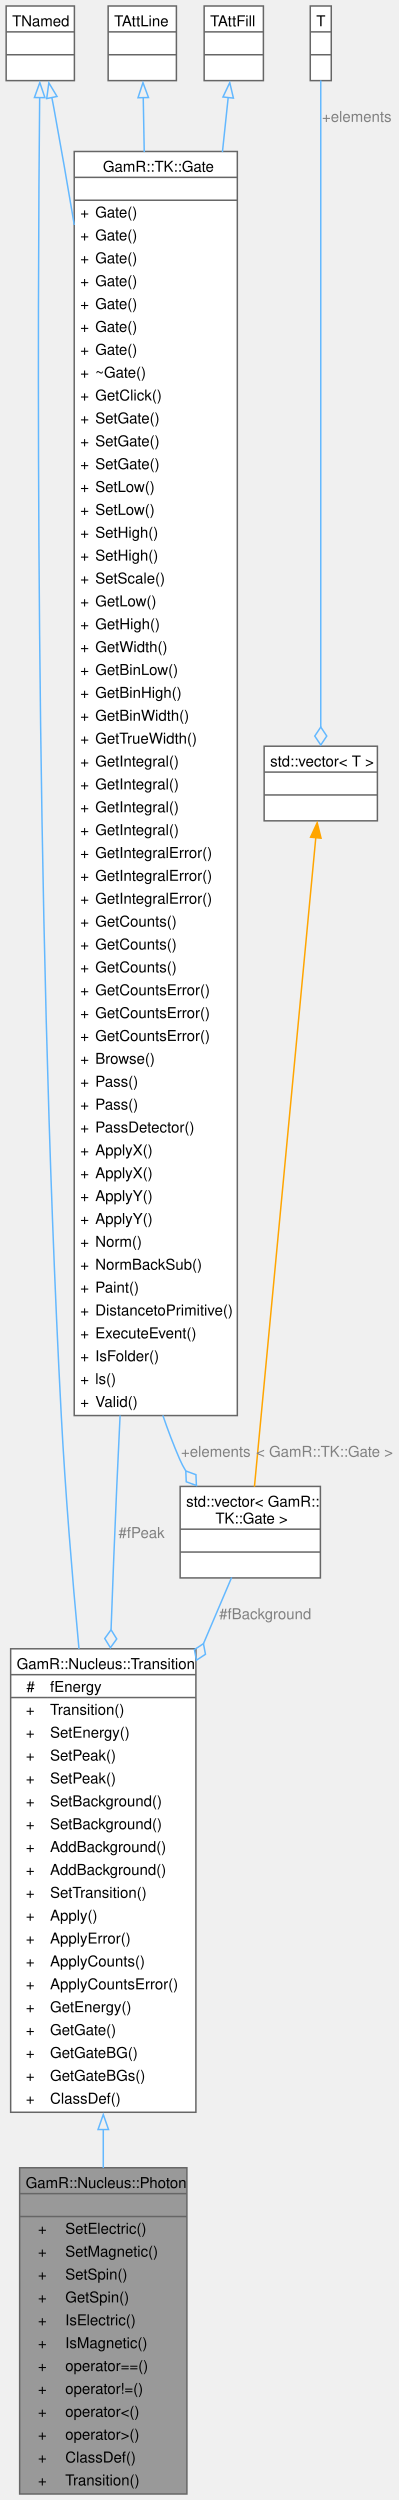
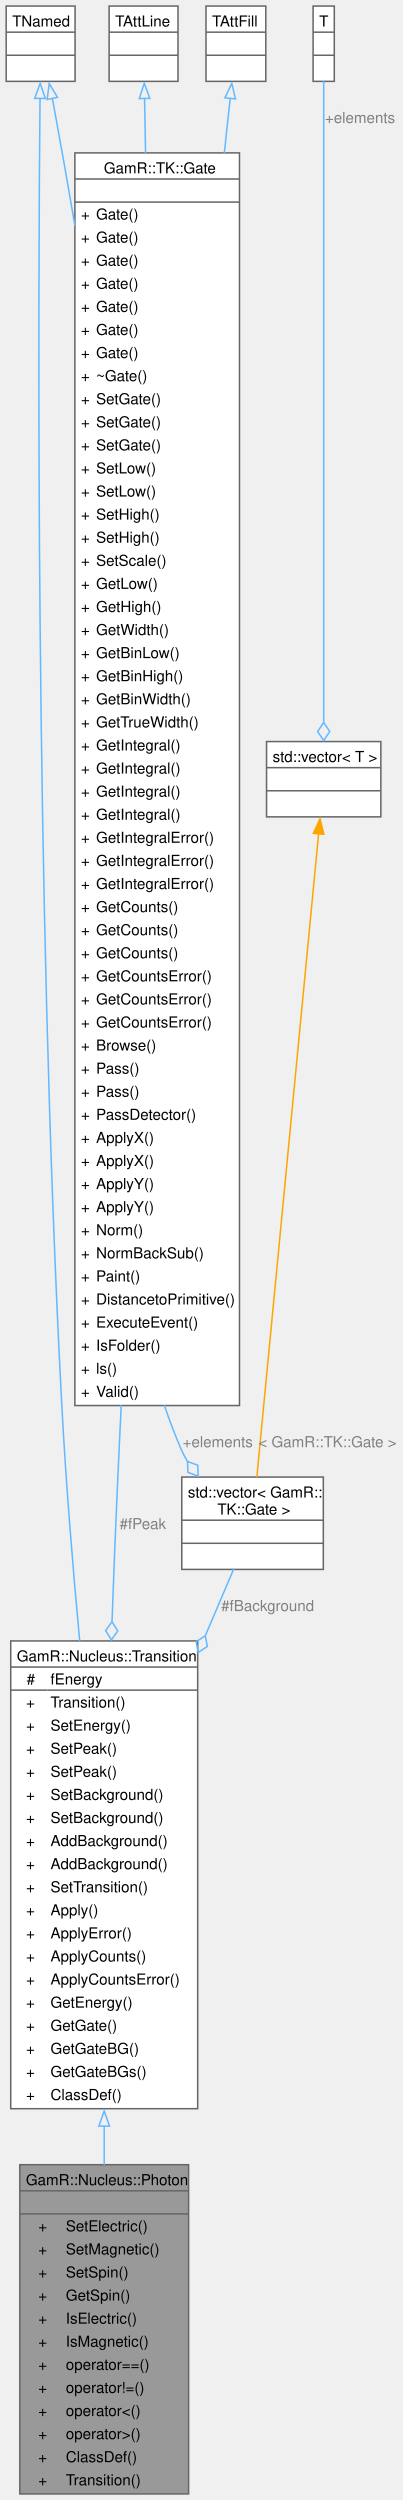
- <svg xmlns="http://www.w3.org/2000/svg" xmlns:xlink="http://www.w3.org/1999/xlink" width="266pt" height="1667pt" viewBox="0.00 0.00 265.75 1666.75">
-   <g id="graph0" class="graph" transform="scale(1 1) rotate(0) translate(4 1662.75)">
+ <svg xmlns="http://www.w3.org/2000/svg" xmlns:xlink="http://www.w3.org/1999/xlink" width="266pt" height="1652pt" viewBox="0.00 0.00 265.75 1651.50">
+   <g id="graph0" class="graph" transform="scale(1 1) rotate(0) translate(4 1647.5)">
    <g id="Node000001" class="node">
      <g id="a_Node000001">
        <a xlink:title=" ">
          <polygon fill="#999999" stroke="none" points="120.5,-217.5 9,-217.5 9,0 120.5,0 120.5,-217.5" />
          <text text-anchor="start" x="13" y="-204" font-family="Helvetica,sans-Serif" font-size="10.00">GamR::Nucleus::Photon</text>
          <text text-anchor="start" x="63.25" y="-188.75" font-family="Helvetica,sans-Serif" font-size="10.00"> </text>
          <text text-anchor="start" x="21.19" y="-173.5" font-family="Helvetica,sans-Serif" font-size="10.00">+</text>
          <text text-anchor="start" x="39.38" y="-173.5" font-family="Helvetica,sans-Serif" font-size="10.00">SetElectric()</text>
          <text text-anchor="start" x="21.19" y="-158.25" font-family="Helvetica,sans-Serif" font-size="10.00">+</text>
          <text text-anchor="start" x="39.38" y="-158.25" font-family="Helvetica,sans-Serif" font-size="10.00">SetMagnetic()</text>
          <text text-anchor="start" x="21.19" y="-143" font-family="Helvetica,sans-Serif" font-size="10.00">+</text>
          <text text-anchor="start" x="39.38" y="-143" font-family="Helvetica,sans-Serif" font-size="10.00">SetSpin()</text>
          <text text-anchor="start" x="21.19" y="-127.75" font-family="Helvetica,sans-Serif" font-size="10.00">+</text>
          <text text-anchor="start" x="39.38" y="-127.75" font-family="Helvetica,sans-Serif" font-size="10.00">GetSpin()</text>
          <text text-anchor="start" x="21.19" y="-112.5" font-family="Helvetica,sans-Serif" font-size="10.00">+</text>
          <text text-anchor="start" x="39.38" y="-112.5" font-family="Helvetica,sans-Serif" font-size="10.00">IsElectric()</text>
          <text text-anchor="start" x="21.19" y="-97.25" font-family="Helvetica,sans-Serif" font-size="10.00">+</text>
          <text text-anchor="start" x="39.38" y="-97.25" font-family="Helvetica,sans-Serif" font-size="10.00">IsMagnetic()</text>
          <text text-anchor="start" x="21.19" y="-82" font-family="Helvetica,sans-Serif" font-size="10.00">+</text>
          <text text-anchor="start" x="39.38" y="-82" font-family="Helvetica,sans-Serif" font-size="10.00">operator==()</text>
          <text text-anchor="start" x="21.19" y="-66.75" font-family="Helvetica,sans-Serif" font-size="10.00">+</text>
          <text text-anchor="start" x="39.38" y="-66.75" font-family="Helvetica,sans-Serif" font-size="10.00">operator!=()</text>
          <text text-anchor="start" x="21.19" y="-51.5" font-family="Helvetica,sans-Serif" font-size="10.00">+</text>
          <text text-anchor="start" x="39.38" y="-51.5" font-family="Helvetica,sans-Serif" font-size="10.00">operator&lt;()</text>
          <text text-anchor="start" x="21.19" y="-36.25" font-family="Helvetica,sans-Serif" font-size="10.00">+</text>
          <text text-anchor="start" x="39.38" y="-36.25" font-family="Helvetica,sans-Serif" font-size="10.00">operator&gt;()</text>
          <text text-anchor="start" x="21.19" y="-21" font-family="Helvetica,sans-Serif" font-size="10.00">+</text>
          <text text-anchor="start" x="39.38" y="-21" font-family="Helvetica,sans-Serif" font-size="10.00">ClassDef()</text>
          <text text-anchor="start" x="21.19" y="-5.75" font-family="Helvetica,sans-Serif" font-size="10.00">+</text>
          <text text-anchor="start" x="39.38" y="-5.75" font-family="Helvetica,sans-Serif" font-size="10.00">Transition()</text>
          <polygon fill="#666666" stroke="#666666" points="9,-200.25 9,-200.25 120.5,-200.25 120.5,-200.25 9,-200.25" />
          <polygon fill="#666666" stroke="#666666" points="9,-185 9,-185 120.5,-185 120.5,-185 9,-185" />
          <polygon fill="none" stroke="#666666" points="9,0 9,-217.5 120.5,-217.5 120.5,0 9,0" />
        </a>
      </g>
    </g>
    <g id="Node000002" class="node">
      <g id="a_Node000002">
        <a xlink:href="../../df/d6f/class_gam_r_1_1_nucleus_1_1_transition.html" target="_top" xlink:title=" ">
          <polygon fill="white" stroke="none" points="126.5,-563.5 3,-563.5 3,-254.5 126.5,-254.5 126.5,-563.5" />
          <text text-anchor="start" x="7" y="-550" font-family="Helvetica,sans-Serif" font-size="10.00">GamR::Nucleus::Transition</text>
          <text text-anchor="start" x="13.5" y="-534.75" font-family="Helvetica,sans-Serif" font-size="10.00">#</text>
          <text text-anchor="start" x="29.25" y="-534.75" font-family="Helvetica,sans-Serif" font-size="10.00">fEnergy</text>
          <text text-anchor="start" x="13.12" y="-519.5" font-family="Helvetica,sans-Serif" font-size="10.00">+</text>
          <text text-anchor="start" x="29.25" y="-519.5" font-family="Helvetica,sans-Serif" font-size="10.00">Transition()</text>
          <text text-anchor="start" x="13.12" y="-504.25" font-family="Helvetica,sans-Serif" font-size="10.00">+</text>
          <text text-anchor="start" x="29.25" y="-504.25" font-family="Helvetica,sans-Serif" font-size="10.00">SetEnergy()</text>
          <text text-anchor="start" x="13.12" y="-489" font-family="Helvetica,sans-Serif" font-size="10.00">+</text>
          <text text-anchor="start" x="29.25" y="-489" font-family="Helvetica,sans-Serif" font-size="10.00">SetPeak()</text>
          <text text-anchor="start" x="13.12" y="-473.75" font-family="Helvetica,sans-Serif" font-size="10.00">+</text>
          <text text-anchor="start" x="29.25" y="-473.75" font-family="Helvetica,sans-Serif" font-size="10.00">SetPeak()</text>
          <text text-anchor="start" x="13.12" y="-458.5" font-family="Helvetica,sans-Serif" font-size="10.00">+</text>
          <text text-anchor="start" x="29.25" y="-458.5" font-family="Helvetica,sans-Serif" font-size="10.00">SetBackground()</text>
          <text text-anchor="start" x="13.12" y="-443.25" font-family="Helvetica,sans-Serif" font-size="10.00">+</text>
          <text text-anchor="start" x="29.25" y="-443.25" font-family="Helvetica,sans-Serif" font-size="10.00">SetBackground()</text>
          <text text-anchor="start" x="13.12" y="-428" font-family="Helvetica,sans-Serif" font-size="10.00">+</text>
          <text text-anchor="start" x="29.25" y="-428" font-family="Helvetica,sans-Serif" font-size="10.00">AddBackground()</text>
          <text text-anchor="start" x="13.12" y="-412.75" font-family="Helvetica,sans-Serif" font-size="10.00">+</text>
          <text text-anchor="start" x="29.25" y="-412.75" font-family="Helvetica,sans-Serif" font-size="10.00">AddBackground()</text>
          <text text-anchor="start" x="13.12" y="-397.5" font-family="Helvetica,sans-Serif" font-size="10.00">+</text>
          <text text-anchor="start" x="29.25" y="-397.5" font-family="Helvetica,sans-Serif" font-size="10.00">SetTransition()</text>
          <text text-anchor="start" x="13.12" y="-382.25" font-family="Helvetica,sans-Serif" font-size="10.00">+</text>
          <text text-anchor="start" x="29.25" y="-382.25" font-family="Helvetica,sans-Serif" font-size="10.00">Apply()</text>
          <text text-anchor="start" x="13.12" y="-367" font-family="Helvetica,sans-Serif" font-size="10.00">+</text>
          <text text-anchor="start" x="29.25" y="-367" font-family="Helvetica,sans-Serif" font-size="10.00">ApplyError()</text>
          <text text-anchor="start" x="13.12" y="-351.75" font-family="Helvetica,sans-Serif" font-size="10.00">+</text>
          <text text-anchor="start" x="29.25" y="-351.75" font-family="Helvetica,sans-Serif" font-size="10.00">ApplyCounts()</text>
          <text text-anchor="start" x="13.12" y="-336.5" font-family="Helvetica,sans-Serif" font-size="10.00">+</text>
          <text text-anchor="start" x="29.25" y="-336.5" font-family="Helvetica,sans-Serif" font-size="10.00">ApplyCountsError()</text>
          <text text-anchor="start" x="13.12" y="-321.25" font-family="Helvetica,sans-Serif" font-size="10.00">+</text>
          <text text-anchor="start" x="29.25" y="-321.25" font-family="Helvetica,sans-Serif" font-size="10.00">GetEnergy()</text>
          <text text-anchor="start" x="13.12" y="-306" font-family="Helvetica,sans-Serif" font-size="10.00">+</text>
          <text text-anchor="start" x="29.25" y="-306" font-family="Helvetica,sans-Serif" font-size="10.00">GetGate()</text>
          <text text-anchor="start" x="13.12" y="-290.75" font-family="Helvetica,sans-Serif" font-size="10.00">+</text>
          <text text-anchor="start" x="29.25" y="-290.75" font-family="Helvetica,sans-Serif" font-size="10.00">GetGateBG()</text>
          <text text-anchor="start" x="13.12" y="-275.5" font-family="Helvetica,sans-Serif" font-size="10.00">+</text>
          <text text-anchor="start" x="29.25" y="-275.5" font-family="Helvetica,sans-Serif" font-size="10.00">GetGateBGs()</text>
          <text text-anchor="start" x="13.12" y="-260.25" font-family="Helvetica,sans-Serif" font-size="10.00">+</text>
          <text text-anchor="start" x="29.25" y="-260.25" font-family="Helvetica,sans-Serif" font-size="10.00">ClassDef()</text>
          <polygon fill="#666666" stroke="#666666" points="3,-546.25 3,-546.25 126.5,-546.25 126.5,-546.25 3,-546.25" />
          <polygon fill="#666666" stroke="#666666" points="3,-531 3,-531 27.25,-531 27.25,-531 3,-531" />
          <polygon fill="#666666" stroke="#666666" points="27.25,-531 27.25,-531 126.5,-531 126.5,-531 27.25,-531" />
          <polygon fill="none" stroke="#666666" points="3,-254.5 3,-563.5 126.5,-563.5 126.5,-254.5 3,-254.5" />
        </a>
      </g>
    </g>
    <g id="edge1_Node000001_Node000002" class="edge">
      <g id="a_edge1_Node000001_Node000002">
        <a xlink:title=" ">
          <path fill="none" stroke="#63b8ff" d="M64.75,-243.05C64.75,-234.35 64.75,-225.73 64.75,-217.31" />
          <polygon fill="none" stroke="#63b8ff" points="61.25,-242.99 64.75,-252.99 68.25,-242.99 61.25,-242.99" />
        </a>
      </g>
    </g>
    <g id="Node000003" class="node">
      <g id="a_Node000003">
        <a xlink:title=" ">
-           <polygon fill="white" stroke="none" points="45.5,-1658.75 0,-1658.75 0,-1609 45.5,-1609 45.5,-1658.75" />
-           <text text-anchor="start" x="4" y="-1645.25" font-family="Helvetica,sans-Serif" font-size="10.00">TNamed</text>
-           <text text-anchor="start" x="21.25" y="-1630" font-family="Helvetica,sans-Serif" font-size="10.00"> </text>
+           <polygon fill="white" stroke="none" points="45.5,-1643.5 0,-1643.5 0,-1593.75 45.5,-1593.75 45.5,-1643.5" />
+           <text text-anchor="start" x="4" y="-1630" font-family="Helvetica,sans-Serif" font-size="10.00">TNamed</text>
          <text text-anchor="start" x="21.25" y="-1614.75" font-family="Helvetica,sans-Serif" font-size="10.00"> </text>
-           <polygon fill="#666666" stroke="#666666" points="0,-1641.5 0,-1641.5 45.5,-1641.5 45.5,-1641.5 0,-1641.5" />
+           <text text-anchor="start" x="21.25" y="-1599.5" font-family="Helvetica,sans-Serif" font-size="10.00"> </text>
          <polygon fill="#666666" stroke="#666666" points="0,-1626.25 0,-1626.25 45.5,-1626.25 45.5,-1626.25 0,-1626.25" />
-           <polygon fill="none" stroke="#666666" points="0,-1609 0,-1658.75 45.5,-1658.75 45.5,-1609 0,-1609" />
+           <polygon fill="#666666" stroke="#666666" points="0,-1611 0,-1611 45.5,-1611 45.5,-1611 0,-1611" />
+           <polygon fill="none" stroke="#666666" points="0,-1593.75 0,-1643.5 45.5,-1643.5 45.5,-1593.75 0,-1593.75" />
        </a>
      </g>
    </g>
    <g id="edge2_Node000002_Node000003" class="edge">
      <g id="a_edge2_Node000002_Node000003">
        <a xlink:title=" ">
-           <path fill="none" stroke="#63b8ff" d="M22.34,-1597.71C21.12,-1475.93 18.66,-1061.01 36.75,-719 39.43,-668.3 43.93,-613.05 48.55,-563.47" />
-           <polygon fill="none" stroke="#63b8ff" points="18.84,-1597.72 22.44,-1607.69 25.84,-1597.65 18.84,-1597.72" />
+           <path fill="none" stroke="#63b8ff" d="M22.36,-1582.64C21.2,-1462.39 18.94,-1054.92 36.75,-719 39.44,-668.3 43.94,-613.05 48.56,-563.47" />
+           <polygon fill="none" stroke="#63b8ff" points="18.85,-1582.52 22.45,-1592.49 25.85,-1582.45 18.85,-1582.52" />
        </a>
      </g>
    </g>
    <g id="Node000004" class="node">
      <g id="a_Node000004">
        <a xlink:href="../../d0/d79/class_gam_r_1_1_t_k_1_1_gate.html" target="_top" xlink:title=" ">
-           <polygon fill="white" stroke="none" points="154.12,-1561.75 45.37,-1561.75 45.37,-719 154.12,-719 154.12,-1561.75" />
-           <text text-anchor="start" x="64.5" y="-1548.25" font-family="Helvetica,sans-Serif" font-size="10.00">GamR::TK::Gate</text>
-           <text text-anchor="start" x="98.25" y="-1533" font-family="Helvetica,sans-Serif" font-size="10.00"> </text>
-           <text text-anchor="start" x="49.38" y="-1517.75" font-family="Helvetica,sans-Serif" font-size="10.00">+</text>
-           <text text-anchor="start" x="59.38" y="-1517.75" font-family="Helvetica,sans-Serif" font-size="10.00">Gate()</text>
+           <polygon fill="white" stroke="none" points="154.12,-1546.5 45.37,-1546.5 45.37,-719 154.12,-719 154.12,-1546.5" />
+           <text text-anchor="start" x="64.5" y="-1533" font-family="Helvetica,sans-Serif" font-size="10.00">GamR::TK::Gate</text>
+           <text text-anchor="start" x="98.25" y="-1517.75" font-family="Helvetica,sans-Serif" font-size="10.00"> </text>
          <text text-anchor="start" x="49.38" y="-1502.5" font-family="Helvetica,sans-Serif" font-size="10.00">+</text>
          <text text-anchor="start" x="59.38" y="-1502.5" font-family="Helvetica,sans-Serif" font-size="10.00">Gate()</text>
          <text text-anchor="start" x="49.38" y="-1487.25" font-family="Helvetica,sans-Serif" font-size="10.00">+</text>
          <text text-anchor="start" x="59.38" y="-1487.25" font-family="Helvetica,sans-Serif" font-size="10.00">Gate()</text>
          <text text-anchor="start" x="49.38" y="-1472" font-family="Helvetica,sans-Serif" font-size="10.00">+</text>
          <text text-anchor="start" x="59.38" y="-1472" font-family="Helvetica,sans-Serif" font-size="10.00">Gate()</text>
          <text text-anchor="start" x="49.38" y="-1456.75" font-family="Helvetica,sans-Serif" font-size="10.00">+</text>
          <text text-anchor="start" x="59.38" y="-1456.75" font-family="Helvetica,sans-Serif" font-size="10.00">Gate()</text>
          <text text-anchor="start" x="49.38" y="-1441.5" font-family="Helvetica,sans-Serif" font-size="10.00">+</text>
          <text text-anchor="start" x="59.38" y="-1441.5" font-family="Helvetica,sans-Serif" font-size="10.00">Gate()</text>
          <text text-anchor="start" x="49.38" y="-1426.25" font-family="Helvetica,sans-Serif" font-size="10.00">+</text>
          <text text-anchor="start" x="59.38" y="-1426.25" font-family="Helvetica,sans-Serif" font-size="10.00">Gate()</text>
          <text text-anchor="start" x="49.38" y="-1411" font-family="Helvetica,sans-Serif" font-size="10.00">+</text>
-           <text text-anchor="start" x="59.38" y="-1411" font-family="Helvetica,sans-Serif" font-size="10.00">~Gate()</text>
+           <text text-anchor="start" x="59.38" y="-1411" font-family="Helvetica,sans-Serif" font-size="10.00">Gate()</text>
          <text text-anchor="start" x="49.38" y="-1395.75" font-family="Helvetica,sans-Serif" font-size="10.00">+</text>
-           <text text-anchor="start" x="59.38" y="-1395.75" font-family="Helvetica,sans-Serif" font-size="10.00">GetClick()</text>
+           <text text-anchor="start" x="59.38" y="-1395.75" font-family="Helvetica,sans-Serif" font-size="10.00">~Gate()</text>
          <text text-anchor="start" x="49.38" y="-1380.5" font-family="Helvetica,sans-Serif" font-size="10.00">+</text>
          <text text-anchor="start" x="59.38" y="-1380.5" font-family="Helvetica,sans-Serif" font-size="10.00">SetGate()</text>
          <text text-anchor="start" x="49.38" y="-1365.25" font-family="Helvetica,sans-Serif" font-size="10.00">+</text>
          <text text-anchor="start" x="59.38" y="-1365.25" font-family="Helvetica,sans-Serif" font-size="10.00">SetGate()</text>
          <text text-anchor="start" x="49.38" y="-1350" font-family="Helvetica,sans-Serif" font-size="10.00">+</text>
          <text text-anchor="start" x="59.38" y="-1350" font-family="Helvetica,sans-Serif" font-size="10.00">SetGate()</text>
          <text text-anchor="start" x="49.38" y="-1334.75" font-family="Helvetica,sans-Serif" font-size="10.00">+</text>
          <text text-anchor="start" x="59.38" y="-1334.75" font-family="Helvetica,sans-Serif" font-size="10.00">SetLow()</text>
          <text text-anchor="start" x="49.38" y="-1319.5" font-family="Helvetica,sans-Serif" font-size="10.00">+</text>
          <text text-anchor="start" x="59.38" y="-1319.5" font-family="Helvetica,sans-Serif" font-size="10.00">SetLow()</text>
          <text text-anchor="start" x="49.38" y="-1304.25" font-family="Helvetica,sans-Serif" font-size="10.00">+</text>
          <text text-anchor="start" x="59.38" y="-1304.25" font-family="Helvetica,sans-Serif" font-size="10.00">SetHigh()</text>
          <text text-anchor="start" x="49.38" y="-1289" font-family="Helvetica,sans-Serif" font-size="10.00">+</text>
          <text text-anchor="start" x="59.38" y="-1289" font-family="Helvetica,sans-Serif" font-size="10.00">SetHigh()</text>
          <text text-anchor="start" x="49.38" y="-1273.75" font-family="Helvetica,sans-Serif" font-size="10.00">+</text>
          <text text-anchor="start" x="59.38" y="-1273.75" font-family="Helvetica,sans-Serif" font-size="10.00">SetScale()</text>
          <text text-anchor="start" x="49.38" y="-1258.5" font-family="Helvetica,sans-Serif" font-size="10.00">+</text>
          <text text-anchor="start" x="59.38" y="-1258.5" font-family="Helvetica,sans-Serif" font-size="10.00">GetLow()</text>
          <text text-anchor="start" x="49.38" y="-1243.25" font-family="Helvetica,sans-Serif" font-size="10.00">+</text>
          <text text-anchor="start" x="59.38" y="-1243.25" font-family="Helvetica,sans-Serif" font-size="10.00">GetHigh()</text>
          <text text-anchor="start" x="49.38" y="-1228" font-family="Helvetica,sans-Serif" font-size="10.00">+</text>
          <text text-anchor="start" x="59.38" y="-1228" font-family="Helvetica,sans-Serif" font-size="10.00">GetWidth()</text>
          <text text-anchor="start" x="49.38" y="-1212.75" font-family="Helvetica,sans-Serif" font-size="10.00">+</text>
          <text text-anchor="start" x="59.38" y="-1212.75" font-family="Helvetica,sans-Serif" font-size="10.00">GetBinLow()</text>
          <text text-anchor="start" x="49.38" y="-1197.5" font-family="Helvetica,sans-Serif" font-size="10.00">+</text>
          <text text-anchor="start" x="59.38" y="-1197.5" font-family="Helvetica,sans-Serif" font-size="10.00">GetBinHigh()</text>
          <text text-anchor="start" x="49.38" y="-1182.25" font-family="Helvetica,sans-Serif" font-size="10.00">+</text>
          <text text-anchor="start" x="59.38" y="-1182.25" font-family="Helvetica,sans-Serif" font-size="10.00">GetBinWidth()</text>
          <text text-anchor="start" x="49.38" y="-1167" font-family="Helvetica,sans-Serif" font-size="10.00">+</text>
          <text text-anchor="start" x="59.38" y="-1167" font-family="Helvetica,sans-Serif" font-size="10.00">GetTrueWidth()</text>
          <text text-anchor="start" x="49.38" y="-1151.75" font-family="Helvetica,sans-Serif" font-size="10.00">+</text>
          <text text-anchor="start" x="59.38" y="-1151.75" font-family="Helvetica,sans-Serif" font-size="10.00">GetIntegral()</text>
          <text text-anchor="start" x="49.38" y="-1136.5" font-family="Helvetica,sans-Serif" font-size="10.00">+</text>
          <text text-anchor="start" x="59.38" y="-1136.5" font-family="Helvetica,sans-Serif" font-size="10.00">GetIntegral()</text>
          <text text-anchor="start" x="49.38" y="-1121.25" font-family="Helvetica,sans-Serif" font-size="10.00">+</text>
          <text text-anchor="start" x="59.38" y="-1121.25" font-family="Helvetica,sans-Serif" font-size="10.00">GetIntegral()</text>
          <text text-anchor="start" x="49.38" y="-1106" font-family="Helvetica,sans-Serif" font-size="10.00">+</text>
          <text text-anchor="start" x="59.38" y="-1106" font-family="Helvetica,sans-Serif" font-size="10.00">GetIntegral()</text>
          <text text-anchor="start" x="49.38" y="-1090.75" font-family="Helvetica,sans-Serif" font-size="10.00">+</text>
          <text text-anchor="start" x="59.38" y="-1090.75" font-family="Helvetica,sans-Serif" font-size="10.00">GetIntegralError()</text>
          <text text-anchor="start" x="49.38" y="-1075.5" font-family="Helvetica,sans-Serif" font-size="10.00">+</text>
          <text text-anchor="start" x="59.38" y="-1075.5" font-family="Helvetica,sans-Serif" font-size="10.00">GetIntegralError()</text>
          <text text-anchor="start" x="49.38" y="-1060.25" font-family="Helvetica,sans-Serif" font-size="10.00">+</text>
          <text text-anchor="start" x="59.38" y="-1060.25" font-family="Helvetica,sans-Serif" font-size="10.00">GetIntegralError()</text>
          <text text-anchor="start" x="49.38" y="-1045" font-family="Helvetica,sans-Serif" font-size="10.00">+</text>
          <text text-anchor="start" x="59.38" y="-1045" font-family="Helvetica,sans-Serif" font-size="10.00">GetCounts()</text>
          <text text-anchor="start" x="49.38" y="-1029.75" font-family="Helvetica,sans-Serif" font-size="10.00">+</text>
          <text text-anchor="start" x="59.38" y="-1029.75" font-family="Helvetica,sans-Serif" font-size="10.00">GetCounts()</text>
          <text text-anchor="start" x="49.38" y="-1014.5" font-family="Helvetica,sans-Serif" font-size="10.00">+</text>
          <text text-anchor="start" x="59.38" y="-1014.5" font-family="Helvetica,sans-Serif" font-size="10.00">GetCounts()</text>
          <text text-anchor="start" x="49.38" y="-999.25" font-family="Helvetica,sans-Serif" font-size="10.00">+</text>
          <text text-anchor="start" x="59.38" y="-999.25" font-family="Helvetica,sans-Serif" font-size="10.00">GetCountsError()</text>
          <text text-anchor="start" x="49.38" y="-984" font-family="Helvetica,sans-Serif" font-size="10.00">+</text>
          <text text-anchor="start" x="59.38" y="-984" font-family="Helvetica,sans-Serif" font-size="10.00">GetCountsError()</text>
          <text text-anchor="start" x="49.38" y="-968.75" font-family="Helvetica,sans-Serif" font-size="10.00">+</text>
          <text text-anchor="start" x="59.38" y="-968.75" font-family="Helvetica,sans-Serif" font-size="10.00">GetCountsError()</text>
          <text text-anchor="start" x="49.38" y="-953.5" font-family="Helvetica,sans-Serif" font-size="10.00">+</text>
          <text text-anchor="start" x="59.38" y="-953.5" font-family="Helvetica,sans-Serif" font-size="10.00">Browse()</text>
          <text text-anchor="start" x="49.38" y="-938.25" font-family="Helvetica,sans-Serif" font-size="10.00">+</text>
          <text text-anchor="start" x="59.38" y="-938.25" font-family="Helvetica,sans-Serif" font-size="10.00">Pass()</text>
          <text text-anchor="start" x="49.38" y="-923" font-family="Helvetica,sans-Serif" font-size="10.00">+</text>
          <text text-anchor="start" x="59.38" y="-923" font-family="Helvetica,sans-Serif" font-size="10.00">Pass()</text>
          <text text-anchor="start" x="49.38" y="-907.75" font-family="Helvetica,sans-Serif" font-size="10.00">+</text>
          <text text-anchor="start" x="59.38" y="-907.75" font-family="Helvetica,sans-Serif" font-size="10.00">PassDetector()</text>
          <text text-anchor="start" x="49.38" y="-892.5" font-family="Helvetica,sans-Serif" font-size="10.00">+</text>
          <text text-anchor="start" x="59.38" y="-892.5" font-family="Helvetica,sans-Serif" font-size="10.00">ApplyX()</text>
          <text text-anchor="start" x="49.38" y="-877.25" font-family="Helvetica,sans-Serif" font-size="10.00">+</text>
          <text text-anchor="start" x="59.38" y="-877.25" font-family="Helvetica,sans-Serif" font-size="10.00">ApplyX()</text>
          <text text-anchor="start" x="49.38" y="-862" font-family="Helvetica,sans-Serif" font-size="10.00">+</text>
          <text text-anchor="start" x="59.38" y="-862" font-family="Helvetica,sans-Serif" font-size="10.00">ApplyY()</text>
          <text text-anchor="start" x="49.38" y="-846.75" font-family="Helvetica,sans-Serif" font-size="10.00">+</text>
          <text text-anchor="start" x="59.38" y="-846.75" font-family="Helvetica,sans-Serif" font-size="10.00">ApplyY()</text>
          <text text-anchor="start" x="49.38" y="-831.5" font-family="Helvetica,sans-Serif" font-size="10.00">+</text>
          <text text-anchor="start" x="59.38" y="-831.5" font-family="Helvetica,sans-Serif" font-size="10.00">Norm()</text>
          <text text-anchor="start" x="49.38" y="-816.25" font-family="Helvetica,sans-Serif" font-size="10.00">+</text>
          <text text-anchor="start" x="59.38" y="-816.25" font-family="Helvetica,sans-Serif" font-size="10.00">NormBackSub()</text>
          <text text-anchor="start" x="49.38" y="-801" font-family="Helvetica,sans-Serif" font-size="10.00">+</text>
          <text text-anchor="start" x="59.38" y="-801" font-family="Helvetica,sans-Serif" font-size="10.00">Paint()</text>
          <text text-anchor="start" x="49.38" y="-785.75" font-family="Helvetica,sans-Serif" font-size="10.00">+</text>
          <text text-anchor="start" x="59.38" y="-785.75" font-family="Helvetica,sans-Serif" font-size="10.00">DistancetoPrimitive()</text>
          <text text-anchor="start" x="49.38" y="-770.5" font-family="Helvetica,sans-Serif" font-size="10.00">+</text>
          <text text-anchor="start" x="59.38" y="-770.5" font-family="Helvetica,sans-Serif" font-size="10.00">ExecuteEvent()</text>
          <text text-anchor="start" x="49.38" y="-755.25" font-family="Helvetica,sans-Serif" font-size="10.00">+</text>
          <text text-anchor="start" x="59.38" y="-755.25" font-family="Helvetica,sans-Serif" font-size="10.00">IsFolder()</text>
          <text text-anchor="start" x="49.38" y="-740" font-family="Helvetica,sans-Serif" font-size="10.00">+</text>
          <text text-anchor="start" x="59.38" y="-740" font-family="Helvetica,sans-Serif" font-size="10.00">ls()</text>
          <text text-anchor="start" x="49.38" y="-724.75" font-family="Helvetica,sans-Serif" font-size="10.00">+</text>
          <text text-anchor="start" x="59.38" y="-724.75" font-family="Helvetica,sans-Serif" font-size="10.00">Valid()</text>
-           <polygon fill="#666666" stroke="#666666" points="45.38,-1544.5 45.38,-1544.5 154.12,-1544.5 154.12,-1544.5 45.38,-1544.5" />
          <polygon fill="#666666" stroke="#666666" points="45.38,-1529.25 45.38,-1529.25 154.12,-1529.25 154.12,-1529.25 45.38,-1529.25" />
-           <polygon fill="none" stroke="#666666" points="45.38,-719 45.38,-1561.75 154.12,-1561.75 154.12,-719 45.38,-719" />
+           <polygon fill="#666666" stroke="#666666" points="45.38,-1514 45.38,-1514 154.12,-1514 154.12,-1514 45.38,-1514" />
+           <polygon fill="none" stroke="#666666" points="45.38,-719 45.38,-1546.5 154.12,-1546.5 154.12,-719 45.38,-719" />
        </a>
      </g>
    </g>
    <g id="edge4_Node000004_Node000003" class="edge">
      <g id="a_edge4_Node000004_Node000003">
        <a xlink:title=" ">
-           <path fill="none" stroke="#63b8ff" d="M30.41,-1598.01C30.88,-1595.64 31.33,-1593.29 31.75,-1591 36.4,-1565.57 40.98,-1539.28 45.42,-1512.78" />
-           <polygon fill="none" stroke="#63b8ff" points="27.04,-1597.03 28.45,-1607.53 33.9,-1598.44 27.04,-1597.03" />
+           <path fill="none" stroke="#63b8ff" d="M30.41,-1582.75C30.88,-1580.39 31.33,-1578.04 31.75,-1575.75 36.39,-1550.55 40.97,-1524.51 45.42,-1498.25" />
+           <polygon fill="none" stroke="#63b8ff" points="27.04,-1581.77 28.44,-1592.28 33.89,-1583.19 27.04,-1581.77" />
        </a>
      </g>
    </g>
    <g id="edge3_Node000002_Node000004" class="edge">
      <g id="a_edge3_Node000002_Node000004">
        <a xlink:title=" ">
-           <path fill="none" stroke="#63b8ff" d="M75.96,-719.09C75.19,-703.11 74.45,-687.28 73.75,-671.75 72.36,-640.91 71.08,-608.02 69.94,-576.33" />
-           <polygon fill="none" stroke="#63b8ff" points="69.93,-576.2 65.72,-570.35 69.51,-564.21 73.72,-570.06 69.93,-576.2" />
+           <path fill="none" stroke="#63b8ff" d="M75.99,-719.25C75.21,-703.21 74.46,-687.33 73.75,-671.75 72.35,-640.91 71.06,-608.02 69.92,-576.33" />
+           <polygon fill="none" stroke="#63b8ff" points="69.91,-576.2 65.7,-570.35 69.49,-564.21 73.7,-570.06 69.91,-576.2" />
        </a>
      </g>
      <text text-anchor="middle" x="90.25" y="-637.38" font-family="Helvetica,sans-Serif" font-size="10.00" fill="grey"> #fPeak</text>
    </g>
    <g id="Node000007" class="node">
      <g id="a_Node000007">
        <a xlink:title=" ">
          <polygon fill="white" stroke="none" points="209.5,-671.75 116,-671.75 116,-610.75 209.5,-610.75 209.5,-671.75" />
          <text text-anchor="start" x="120" y="-658.25" font-family="Helvetica,sans-Serif" font-size="10.00">std::vector&lt; GamR::</text>
          <text text-anchor="start" x="139.5" y="-647" font-family="Helvetica,sans-Serif" font-size="10.00">TK::Gate &gt;</text>
          <text text-anchor="start" x="161.25" y="-631.75" font-family="Helvetica,sans-Serif" font-size="10.00"> </text>
          <text text-anchor="start" x="161.25" y="-616.5" font-family="Helvetica,sans-Serif" font-size="10.00"> </text>
          <polygon fill="#666666" stroke="#666666" points="116,-643.25 116,-643.25 209.5,-643.25 209.5,-643.25 116,-643.25" />
          <polygon fill="#666666" stroke="#666666" points="116,-628 116,-628 209.5,-628 209.5,-628 116,-628" />
          <polygon fill="none" stroke="#666666" points="116,-610.75 116,-671.75 209.5,-671.75 209.5,-610.75 116,-610.75" />
        </a>
      </g>
    </g>
    <g id="edge8_Node000007_Node000004" class="edge">
      <g id="a_edge8_Node000007_Node000004">
        <a xlink:title=" ">
-           <path fill="none" stroke="#63b8ff" d="M104.46,-719.15C107.85,-709.16 111.61,-699.34 115.75,-689.75 116.89,-687.11 118.25,-684.54 119.78,-682.04" />
-           <polygon fill="none" stroke="#63b8ff" points="119.76,-682.06 120.07,-674.85 126.84,-672.36 126.53,-679.57 119.76,-682.06" />
+           <path fill="none" stroke="#63b8ff" d="M104.45,-719.2C107.84,-709.19 111.6,-699.35 115.75,-689.75 116.89,-687.11 118.25,-684.54 119.78,-682.04" />
+           <polygon fill="none" stroke="#63b8ff" points="119.77,-682.06 120.07,-674.85 126.84,-672.37 126.54,-679.57 119.77,-682.06" />
        </a>
      </g>
      <text text-anchor="middle" x="139.75" y="-691.5" font-family="Helvetica,sans-Serif" font-size="10.00" fill="grey"> +elements</text>
    </g>
    <g id="Node000005" class="node">
      <g id="a_Node000005">
        <a xlink:title=" ">
-           <polygon fill="white" stroke="none" points="113.5,-1658.75 68,-1658.75 68,-1609 113.5,-1609 113.5,-1658.75" />
-           <text text-anchor="start" x="72" y="-1645.25" font-family="Helvetica,sans-Serif" font-size="10.00">TAttLine</text>
-           <text text-anchor="start" x="89.25" y="-1630" font-family="Helvetica,sans-Serif" font-size="10.00"> </text>
+           <polygon fill="white" stroke="none" points="113.5,-1643.5 68,-1643.5 68,-1593.75 113.5,-1593.75 113.5,-1643.5" />
+           <text text-anchor="start" x="72" y="-1630" font-family="Helvetica,sans-Serif" font-size="10.00">TAttLine</text>
          <text text-anchor="start" x="89.25" y="-1614.75" font-family="Helvetica,sans-Serif" font-size="10.00"> </text>
-           <polygon fill="#666666" stroke="#666666" points="68,-1641.5 68,-1641.5 113.5,-1641.5 113.5,-1641.5 68,-1641.5" />
+           <text text-anchor="start" x="89.25" y="-1599.5" font-family="Helvetica,sans-Serif" font-size="10.00"> </text>
          <polygon fill="#666666" stroke="#666666" points="68,-1626.25 68,-1626.25 113.5,-1626.25 113.5,-1626.25 68,-1626.25" />
-           <polygon fill="none" stroke="#666666" points="68,-1609 68,-1658.75 113.5,-1658.75 113.5,-1609 68,-1609" />
+           <polygon fill="#666666" stroke="#666666" points="68,-1611 68,-1611 113.5,-1611 113.5,-1611 68,-1611" />
+           <polygon fill="none" stroke="#666666" points="68,-1593.75 68,-1643.5 113.5,-1643.5 113.5,-1593.75 68,-1593.75" />
        </a>
      </g>
    </g>
    <g id="edge5_Node000004_Node000005" class="edge">
      <g id="a_edge5_Node000004_Node000005">
        <a xlink:title=" ">
-           <path fill="none" stroke="#63b8ff" d="M91.39,-1597.93C91.58,-1587.56 91.81,-1575.21 92.06,-1561.34" />
-           <polygon fill="none" stroke="#63b8ff" points="87.9,-1597.59 91.21,-1607.66 94.89,-1597.72 87.9,-1597.59" />
+           <path fill="none" stroke="#63b8ff" d="M91.4,-1582.75C91.59,-1572.42 91.82,-1560.11 92.08,-1546.29" />
+           <polygon fill="none" stroke="#63b8ff" points="87.91,-1582.38 91.22,-1592.45 94.9,-1582.51 87.91,-1582.38" />
        </a>
      </g>
    </g>
    <g id="Node000006" class="node">
      <g id="a_Node000006">
        <a xlink:title=" ">
-           <polygon fill="white" stroke="none" points="171.5,-1658.75 132,-1658.75 132,-1609 171.5,-1609 171.5,-1658.75" />
-           <text text-anchor="start" x="136" y="-1645.25" font-family="Helvetica,sans-Serif" font-size="10.00">TAttFill</text>
-           <text text-anchor="start" x="150.25" y="-1630" font-family="Helvetica,sans-Serif" font-size="10.00"> </text>
+           <polygon fill="white" stroke="none" points="171.5,-1643.5 132,-1643.5 132,-1593.75 171.5,-1593.75 171.5,-1643.5" />
+           <text text-anchor="start" x="136" y="-1630" font-family="Helvetica,sans-Serif" font-size="10.00">TAttFill</text>
          <text text-anchor="start" x="150.25" y="-1614.75" font-family="Helvetica,sans-Serif" font-size="10.00"> </text>
-           <polygon fill="#666666" stroke="#666666" points="132,-1641.5 132,-1641.5 171.5,-1641.5 171.5,-1641.5 132,-1641.5" />
+           <text text-anchor="start" x="150.25" y="-1599.5" font-family="Helvetica,sans-Serif" font-size="10.00"> </text>
          <polygon fill="#666666" stroke="#666666" points="132,-1626.25 132,-1626.25 171.5,-1626.25 171.5,-1626.25 132,-1626.25" />
-           <polygon fill="none" stroke="#666666" points="132,-1609 132,-1658.75 171.5,-1658.75 171.5,-1609 132,-1609" />
+           <polygon fill="#666666" stroke="#666666" points="132,-1611 132,-1611 171.5,-1611 171.5,-1611 132,-1611" />
+           <polygon fill="none" stroke="#666666" points="132,-1593.75 132,-1643.5 171.5,-1643.5 171.5,-1593.75 132,-1593.75" />
        </a>
      </g>
    </g>
    <g id="edge6_Node000004_Node000006" class="edge">
      <g id="a_edge6_Node000004_Node000006">
        <a xlink:title=" ">
-           <path fill="none" stroke="#63b8ff" d="M148.05,-1597.93C146.96,-1587.56 145.65,-1575.21 144.18,-1561.34" />
-           <polygon fill="none" stroke="#63b8ff" points="144.55,-1598.09 149.08,-1607.66 151.51,-1597.35 144.55,-1598.09" />
+           <path fill="none" stroke="#63b8ff" d="M148,-1582.75C146.89,-1572.42 145.57,-1560.11 144.08,-1546.29" />
+           <polygon fill="none" stroke="#63b8ff" points="144.5,-1582.89 149.04,-1592.45 151.46,-1582.14 144.5,-1582.89" />
        </a>
      </g>
    </g>
    <g id="edge7_Node000002_Node000007" class="edge">
      <g id="a_edge7_Node000002_Node000007">
        <a xlink:title=" ">
          <path fill="none" stroke="#63b8ff" d="M150.34,-611.09C145.11,-598.8 138.58,-583.47 131.49,-566.8" />
          <polygon fill="none" stroke="#63b8ff" points="131.54,-566.93 125.51,-562.97 126.84,-555.89 132.87,-559.84 131.54,-566.93" />
        </a>
      </g>
      <text text-anchor="middle" x="172.71" y="-583.25" font-family="Helvetica,sans-Serif" font-size="10.00" fill="grey"> #fBackground</text>
    </g>
    <g id="Node000008" class="node">
      <g id="a_Node000008">
        <a xlink:title=" ">
-           <polygon fill="white" stroke="none" points="247.5,-1165.25 172,-1165.25 172,-1115.5 247.5,-1115.5 247.5,-1165.25" />
-           <text text-anchor="start" x="176" y="-1151.75" font-family="Helvetica,sans-Serif" font-size="10.00">std::vector&lt; T &gt;</text>
-           <text text-anchor="start" x="208.25" y="-1136.5" font-family="Helvetica,sans-Serif" font-size="10.00"> </text>
-           <text text-anchor="start" x="208.25" y="-1121.25" font-family="Helvetica,sans-Serif" font-size="10.00"> </text>
-           <polygon fill="#666666" stroke="#666666" points="172,-1148 172,-1148 247.5,-1148 247.5,-1148 172,-1148" />
-           <polygon fill="#666666" stroke="#666666" points="172,-1132.75 172,-1132.75 247.5,-1132.75 247.5,-1132.75 172,-1132.75" />
-           <polygon fill="none" stroke="#666666" points="172,-1115.5 172,-1165.25 247.5,-1165.25 247.5,-1115.5 172,-1115.5" />
+           <polygon fill="white" stroke="none" points="247.5,-1157.62 172,-1157.62 172,-1107.88 247.5,-1107.88 247.5,-1157.62" />
+           <text text-anchor="start" x="176" y="-1144.12" font-family="Helvetica,sans-Serif" font-size="10.00">std::vector&lt; T &gt;</text>
+           <text text-anchor="start" x="208.25" y="-1128.88" font-family="Helvetica,sans-Serif" font-size="10.00"> </text>
+           <text text-anchor="start" x="208.25" y="-1113.62" font-family="Helvetica,sans-Serif" font-size="10.00"> </text>
+           <polygon fill="#666666" stroke="#666666" points="172,-1140.38 172,-1140.38 247.5,-1140.38 247.5,-1140.38 172,-1140.38" />
+           <polygon fill="#666666" stroke="#666666" points="172,-1125.12 172,-1125.12 247.5,-1125.12 247.5,-1125.12 172,-1125.12" />
+           <polygon fill="none" stroke="#666666" points="172,-1107.88 172,-1157.62 247.5,-1157.62 247.5,-1107.88 172,-1107.88" />
        </a>
      </g>
    </g>
    <g id="edge9_Node000007_Node000008" class="edge">
      <g id="a_edge9_Node000007_Node000008">
        <a xlink:title=" ">
-           <path fill="none" stroke="orange" d="M206.45,-1104.42C197.63,-1011.19 173.68,-757.84 165.52,-671.51" />
-           <polygon fill="orange" stroke="orange" points="202.95,-1104.6 207.37,-1114.23 209.92,-1103.94 202.95,-1104.6" />
+           <path fill="none" stroke="orange" d="M206.39,-1096.7C197.54,-1004.6 173.77,-756.97 165.57,-671.63" />
+           <polygon fill="orange" stroke="orange" points="202.9,-1097.01 207.34,-1106.63 209.87,-1096.35 202.9,-1097.01" />
        </a>
      </g>
      <text text-anchor="middle" x="212.26" y="-691.5" font-family="Helvetica,sans-Serif" font-size="10.00" fill="grey"> &lt; GamR::TK::Gate &gt;</text>
    </g>
    <g id="Node000009" class="node">
      <g id="a_Node000009">
        <a xlink:title=" ">
-           <polygon fill="white" stroke="none" points="216.75,-1658.75 202.75,-1658.75 202.75,-1609 216.75,-1609 216.75,-1658.75" />
-           <text text-anchor="start" x="206.75" y="-1645.25" font-family="Helvetica,sans-Serif" font-size="10.00">T</text>
-           <text text-anchor="start" x="208.25" y="-1630" font-family="Helvetica,sans-Serif" font-size="10.00"> </text>
+           <polygon fill="white" stroke="none" points="216.75,-1643.5 202.75,-1643.5 202.75,-1593.75 216.75,-1593.75 216.75,-1643.5" />
+           <text text-anchor="start" x="206.75" y="-1630" font-family="Helvetica,sans-Serif" font-size="10.00">T</text>
          <text text-anchor="start" x="208.25" y="-1614.75" font-family="Helvetica,sans-Serif" font-size="10.00"> </text>
-           <polygon fill="#666666" stroke="#666666" points="202.75,-1641.5 202.75,-1641.5 216.75,-1641.5 216.75,-1641.5 202.75,-1641.5" />
+           <text text-anchor="start" x="208.25" y="-1599.5" font-family="Helvetica,sans-Serif" font-size="10.00"> </text>
          <polygon fill="#666666" stroke="#666666" points="202.75,-1626.25 202.75,-1626.25 216.75,-1626.25 216.75,-1626.25 202.75,-1626.25" />
-           <polygon fill="none" stroke="#666666" points="202.75,-1609 202.75,-1658.75 216.75,-1658.75 216.75,-1609 202.75,-1609" />
+           <polygon fill="#666666" stroke="#666666" points="202.75,-1611 202.75,-1611 216.75,-1611 216.75,-1611 202.75,-1611" />
+           <polygon fill="none" stroke="#666666" points="202.75,-1593.75 202.75,-1643.5 216.75,-1643.5 216.75,-1593.75 202.75,-1593.75" />
        </a>
      </g>
    </g>
    <g id="edge10_Node000008_Node000009" class="edge">
      <g id="a_edge10_Node000008_Node000009">
        <a xlink:title=" ">
-           <path fill="none" stroke="#63b8ff" d="M209.75,-1609.17C209.75,-1529.94 209.75,-1273.94 209.75,-1178.07" />
-           <polygon fill="none" stroke="#63b8ff" points="209.75,-1178.03 205.75,-1172.03 209.75,-1166.03 213.75,-1172.03 209.75,-1178.03" />
-         </a>
-       </g>
-       <text text-anchor="middle" x="233.75" y="-1581.5" font-family="Helvetica,sans-Serif" font-size="10.00" fill="grey"> +elements</text>
+           <path fill="none" stroke="#63b8ff" d="M209.75,-1593.96C209.75,-1515.73 209.75,-1265.09 209.75,-1170.42" />
+           <polygon fill="none" stroke="#63b8ff" points="209.75,-1170.27 205.75,-1164.27 209.75,-1158.27 213.75,-1164.27 209.75,-1170.27" />
+         </a>
+       </g>
+       <text text-anchor="middle" x="233.75" y="-1566.25" font-family="Helvetica,sans-Serif" font-size="10.00" fill="grey"> +elements</text>
    </g>
  </g>
</svg>
